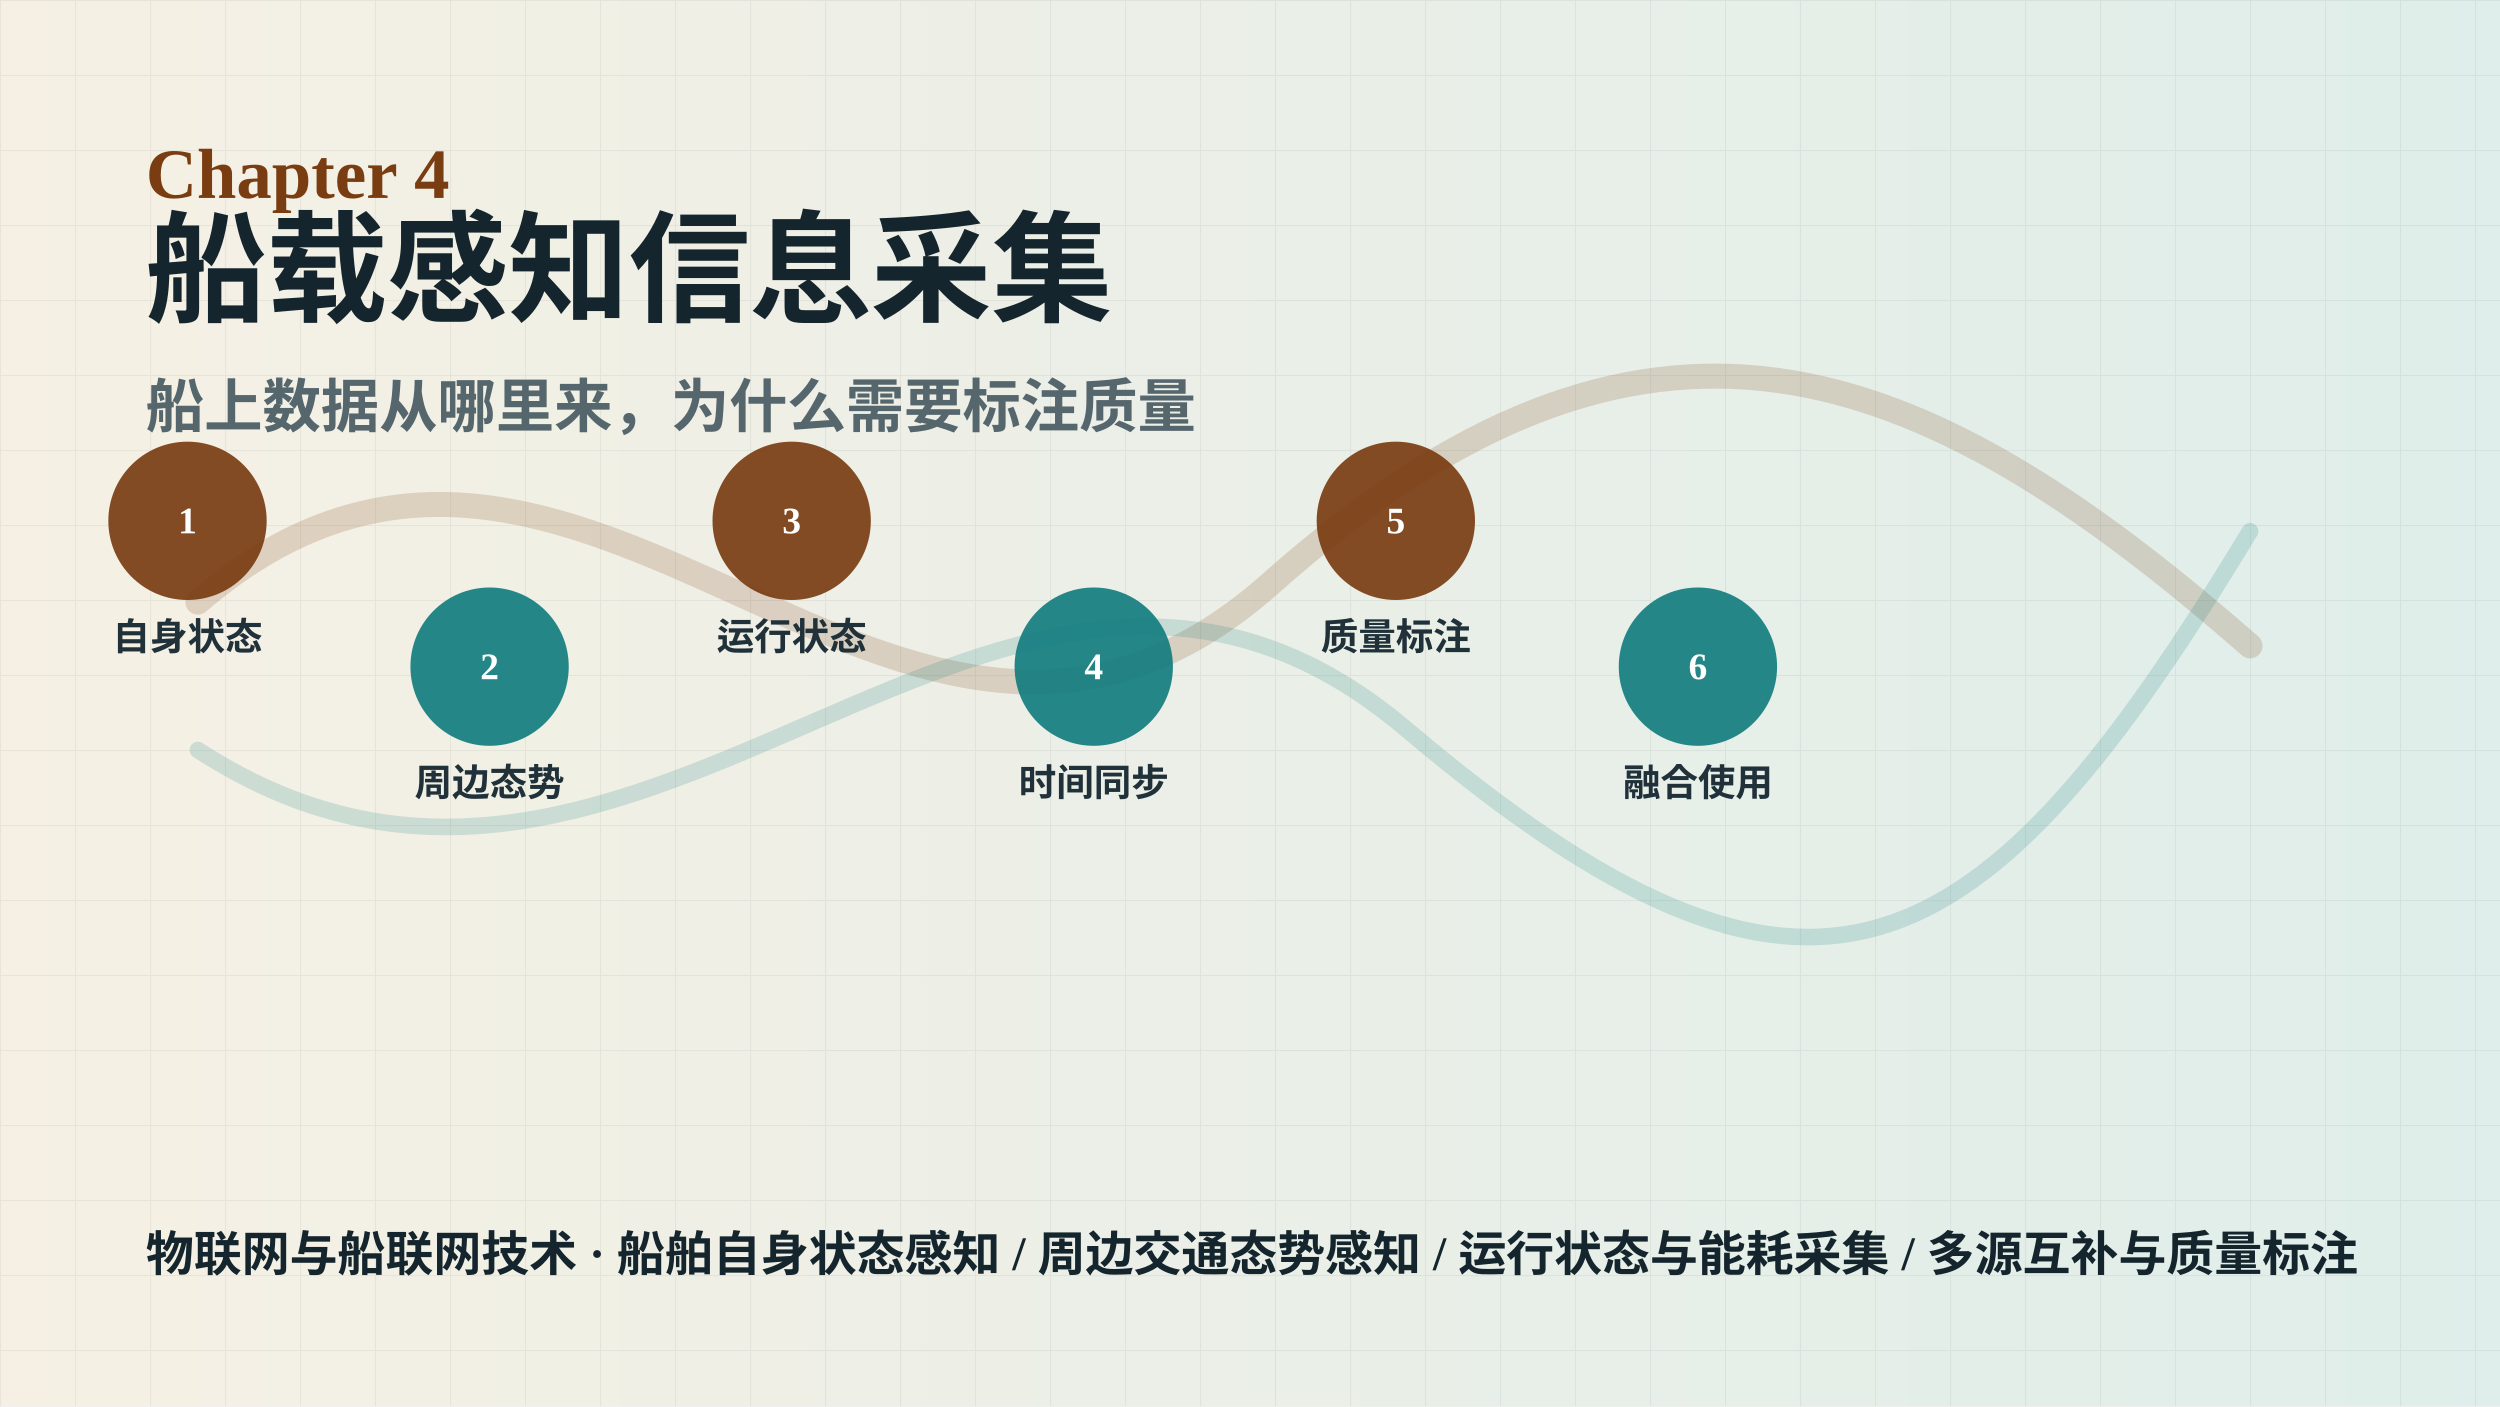
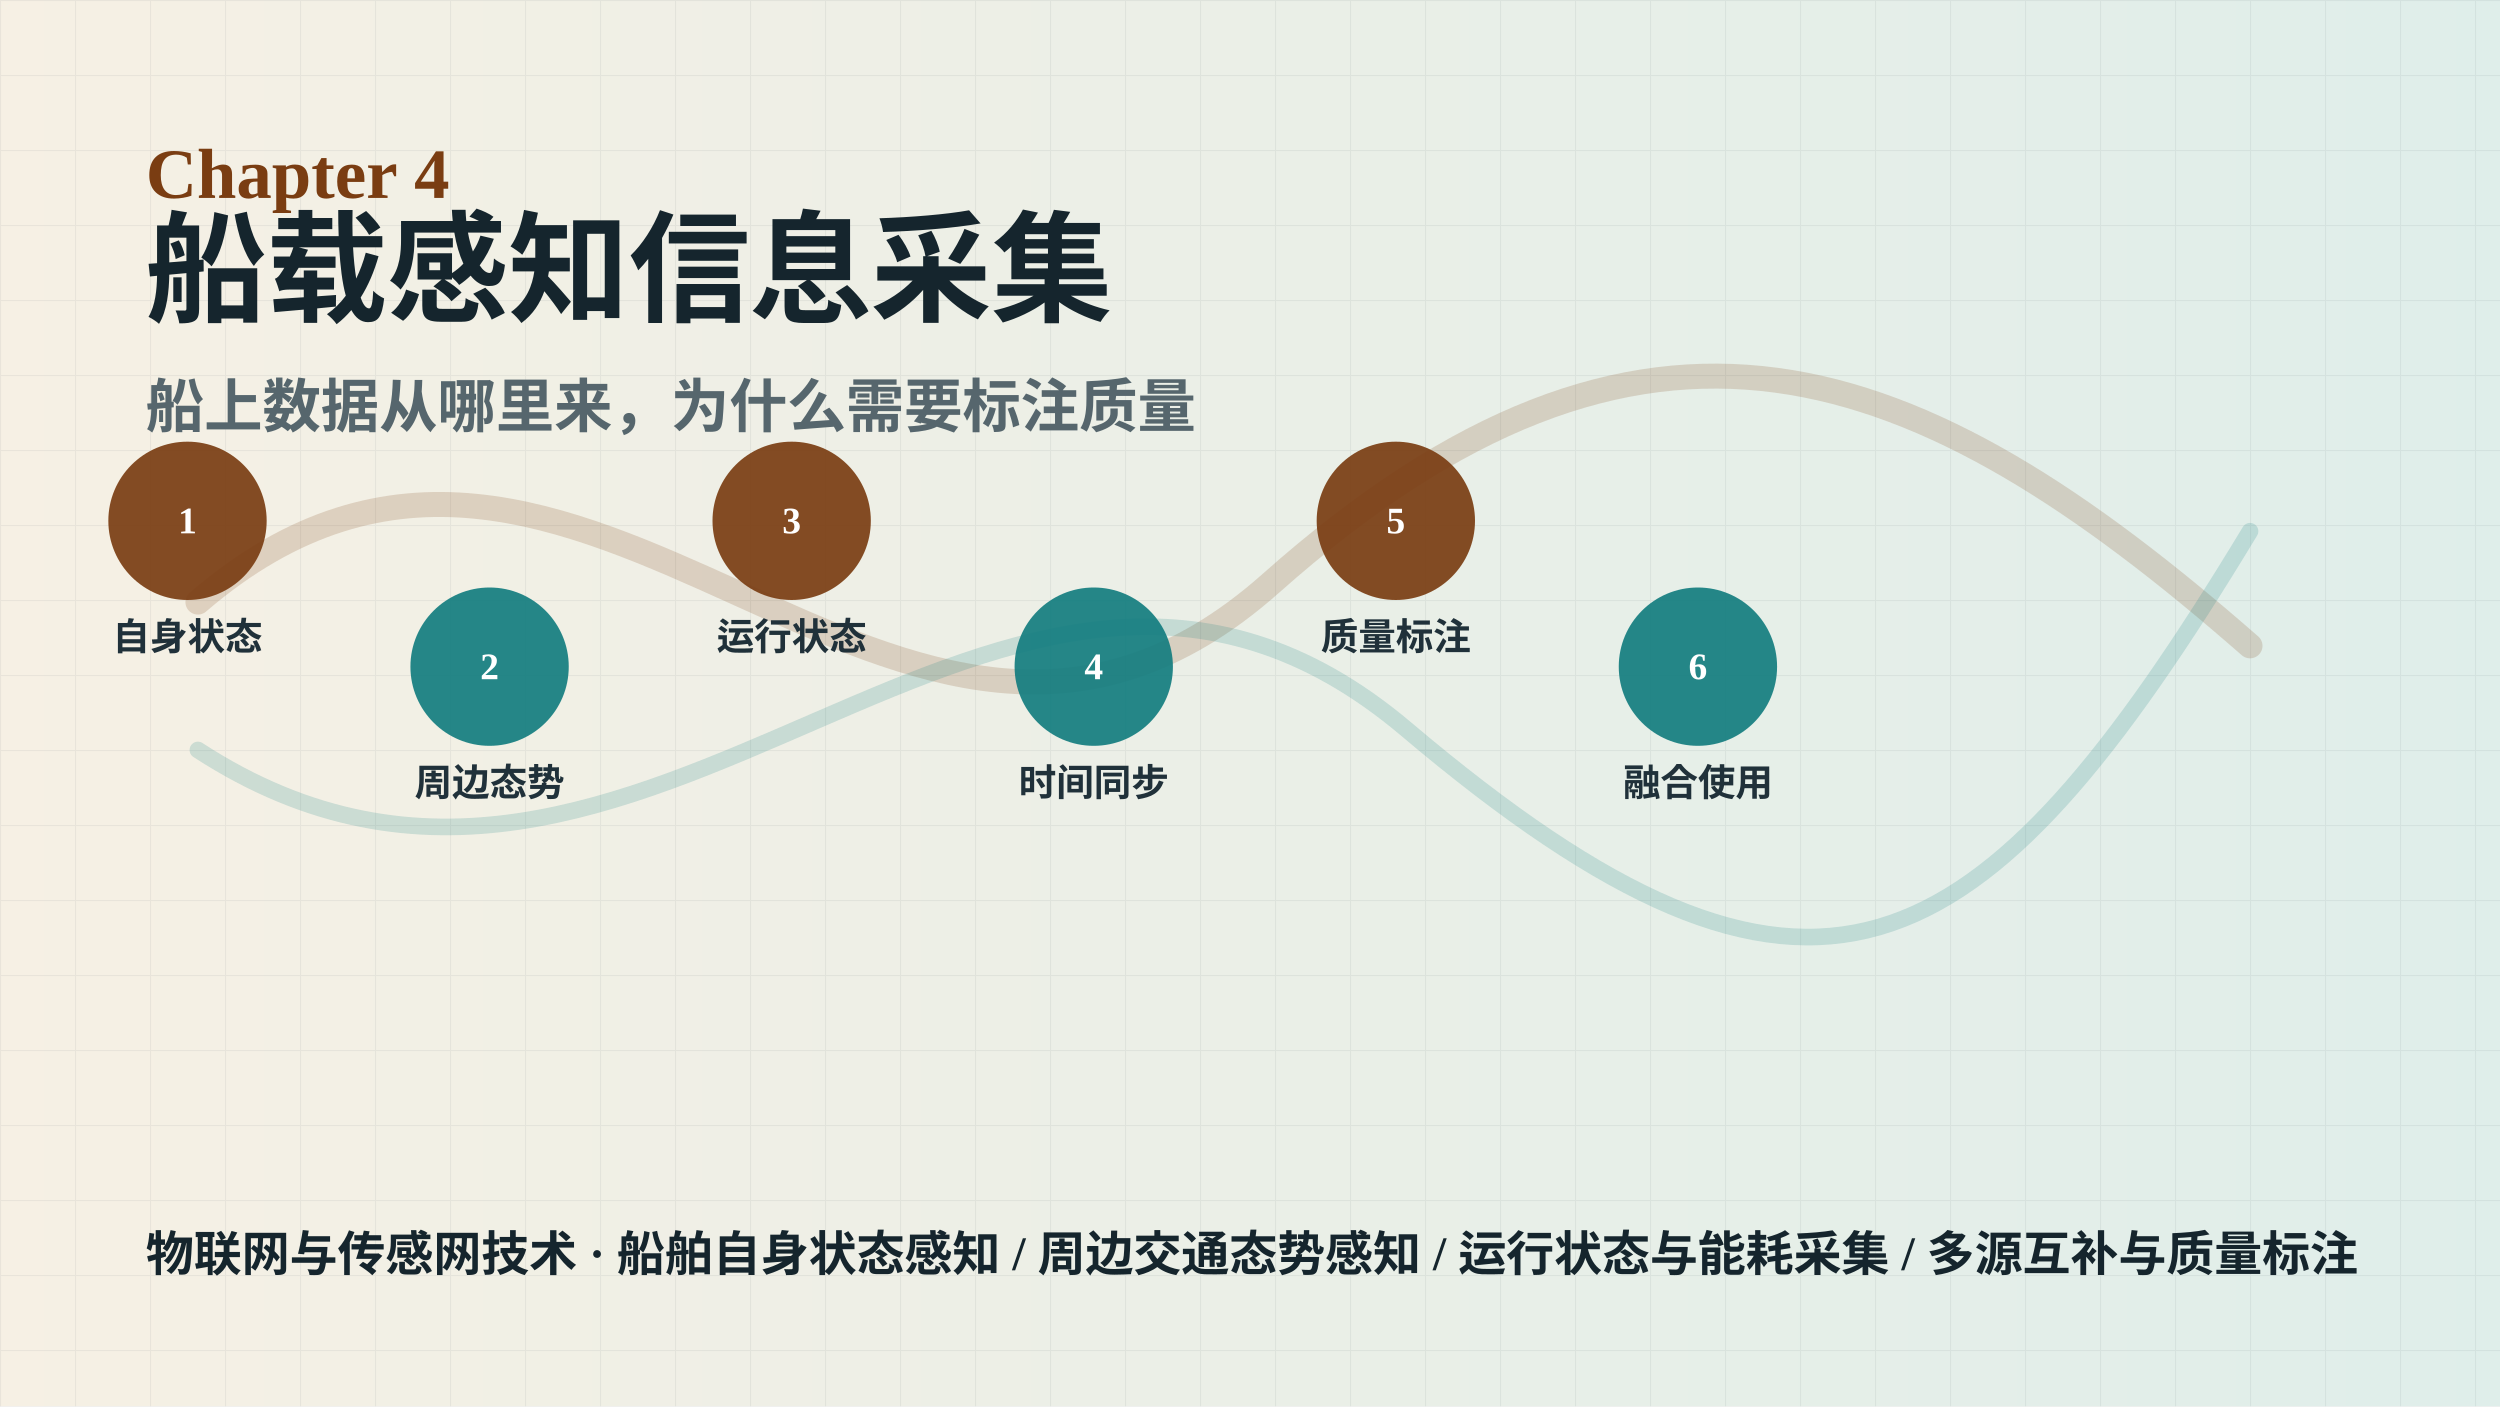
<svg xmlns="http://www.w3.org/2000/svg" width="1200" height="675" viewBox="0 0 1200 675">
  <defs>
    <linearGradient id="g" x1="0" x2="1">
      <stop stop-color="#f6f0e4" />
      <stop offset="1" stop-color="#dfeeea" />
    </linearGradient>
    <pattern id="p" width="36" height="36" patternUnits="userSpaceOnUse">
      <path d="M36 0H0v36" fill="none" stroke="#20313a" stroke-opacity=".06" />
    </pattern>
  </defs>
  <rect width="1200" height="675" fill="url(#g)" />
  <rect width="1200" height="675" fill="url(#p)" />
  <path d="M95 289 C280 130 430 440 610 280 S920 170 1080 310" fill="none" stroke="#7a3d12" stroke-width="12" stroke-linecap="round" opacity=".18" />
  <path d="M95 360 C310 500 480 185 675 350 S950 470 1080 255" fill="none" stroke="#147d7f" stroke-width="8" stroke-linecap="round" opacity=".18" />
  <text x="70" y="95" font-size="34" font-weight="900" fill="#7a3d12">Chapter 4</text>
  <text x="70" y="150" font-size="58" font-weight="900" fill="#15252d">船载感知信息采集</text>
  <text x="70" y="205" font-size="28" font-weight="700" fill="#56666d">船上数据从哪里来，为什么需要标注质量</text>
  <g transform="translate(90 250)">
    <circle r="38" fill="#7a3d12" opacity=".92" />
    <text text-anchor="middle" y="6" font-size="18" font-weight="800" fill="#fff">1</text>
    <text text-anchor="middle" y="62" font-size="18" font-weight="700" fill="#20313a">自身状态</text>
  </g>
  <g transform="translate(235 320)">
    <circle r="38" fill="#147d7f" opacity=".92" />
    <text text-anchor="middle" y="6" font-size="18" font-weight="800" fill="#fff">2</text>
    <text text-anchor="middle" y="62" font-size="18" font-weight="700" fill="#20313a">周边态势</text>
  </g>
  <g transform="translate(380 250)">
    <circle r="38" fill="#7a3d12" opacity=".92" />
    <text text-anchor="middle" y="6" font-size="18" font-weight="800" fill="#fff">3</text>
    <text text-anchor="middle" y="62" font-size="18" font-weight="700" fill="#20313a">运行状态</text>
  </g>
  <g transform="translate(525 320)">
    <circle r="38" fill="#147d7f" opacity=".92" />
    <text text-anchor="middle" y="6" font-size="18" font-weight="800" fill="#fff">4</text>
    <text text-anchor="middle" y="62" font-size="18" font-weight="700" fill="#20313a">时间同步</text>
  </g>
  <g transform="translate(670 250)">
    <circle r="38" fill="#7a3d12" opacity=".92" />
    <text text-anchor="middle" y="6" font-size="18" font-weight="800" fill="#fff">5</text>
    <text text-anchor="middle" y="62" font-size="18" font-weight="700" fill="#20313a">质量标注</text>
  </g>
  <g transform="translate(815 320)">
    <circle r="38" fill="#147d7f" opacity=".92" />
    <text text-anchor="middle" y="6" font-size="18" font-weight="800" fill="#fff">6</text>
    <text text-anchor="middle" y="62" font-size="18" font-weight="700" fill="#20313a">融合使用</text>
  </g>
-   <text x="70" y="610" font-size="23" font-weight="800" fill="#15252d">物联网与船联网技术 · 船舶自身状态感知 / 周边交通态势感知 / 运行状态与能耗采集 / 多源互补与质量标注</text>
+   <text x="70" y="610" font-size="23" font-weight="800" fill="#15252d">物联网与传感网技术 · 船舶自身状态感知 / 周边交通态势感知 / 运行状态与能耗采集 / 多源互补与质量标注</text>
</svg>
